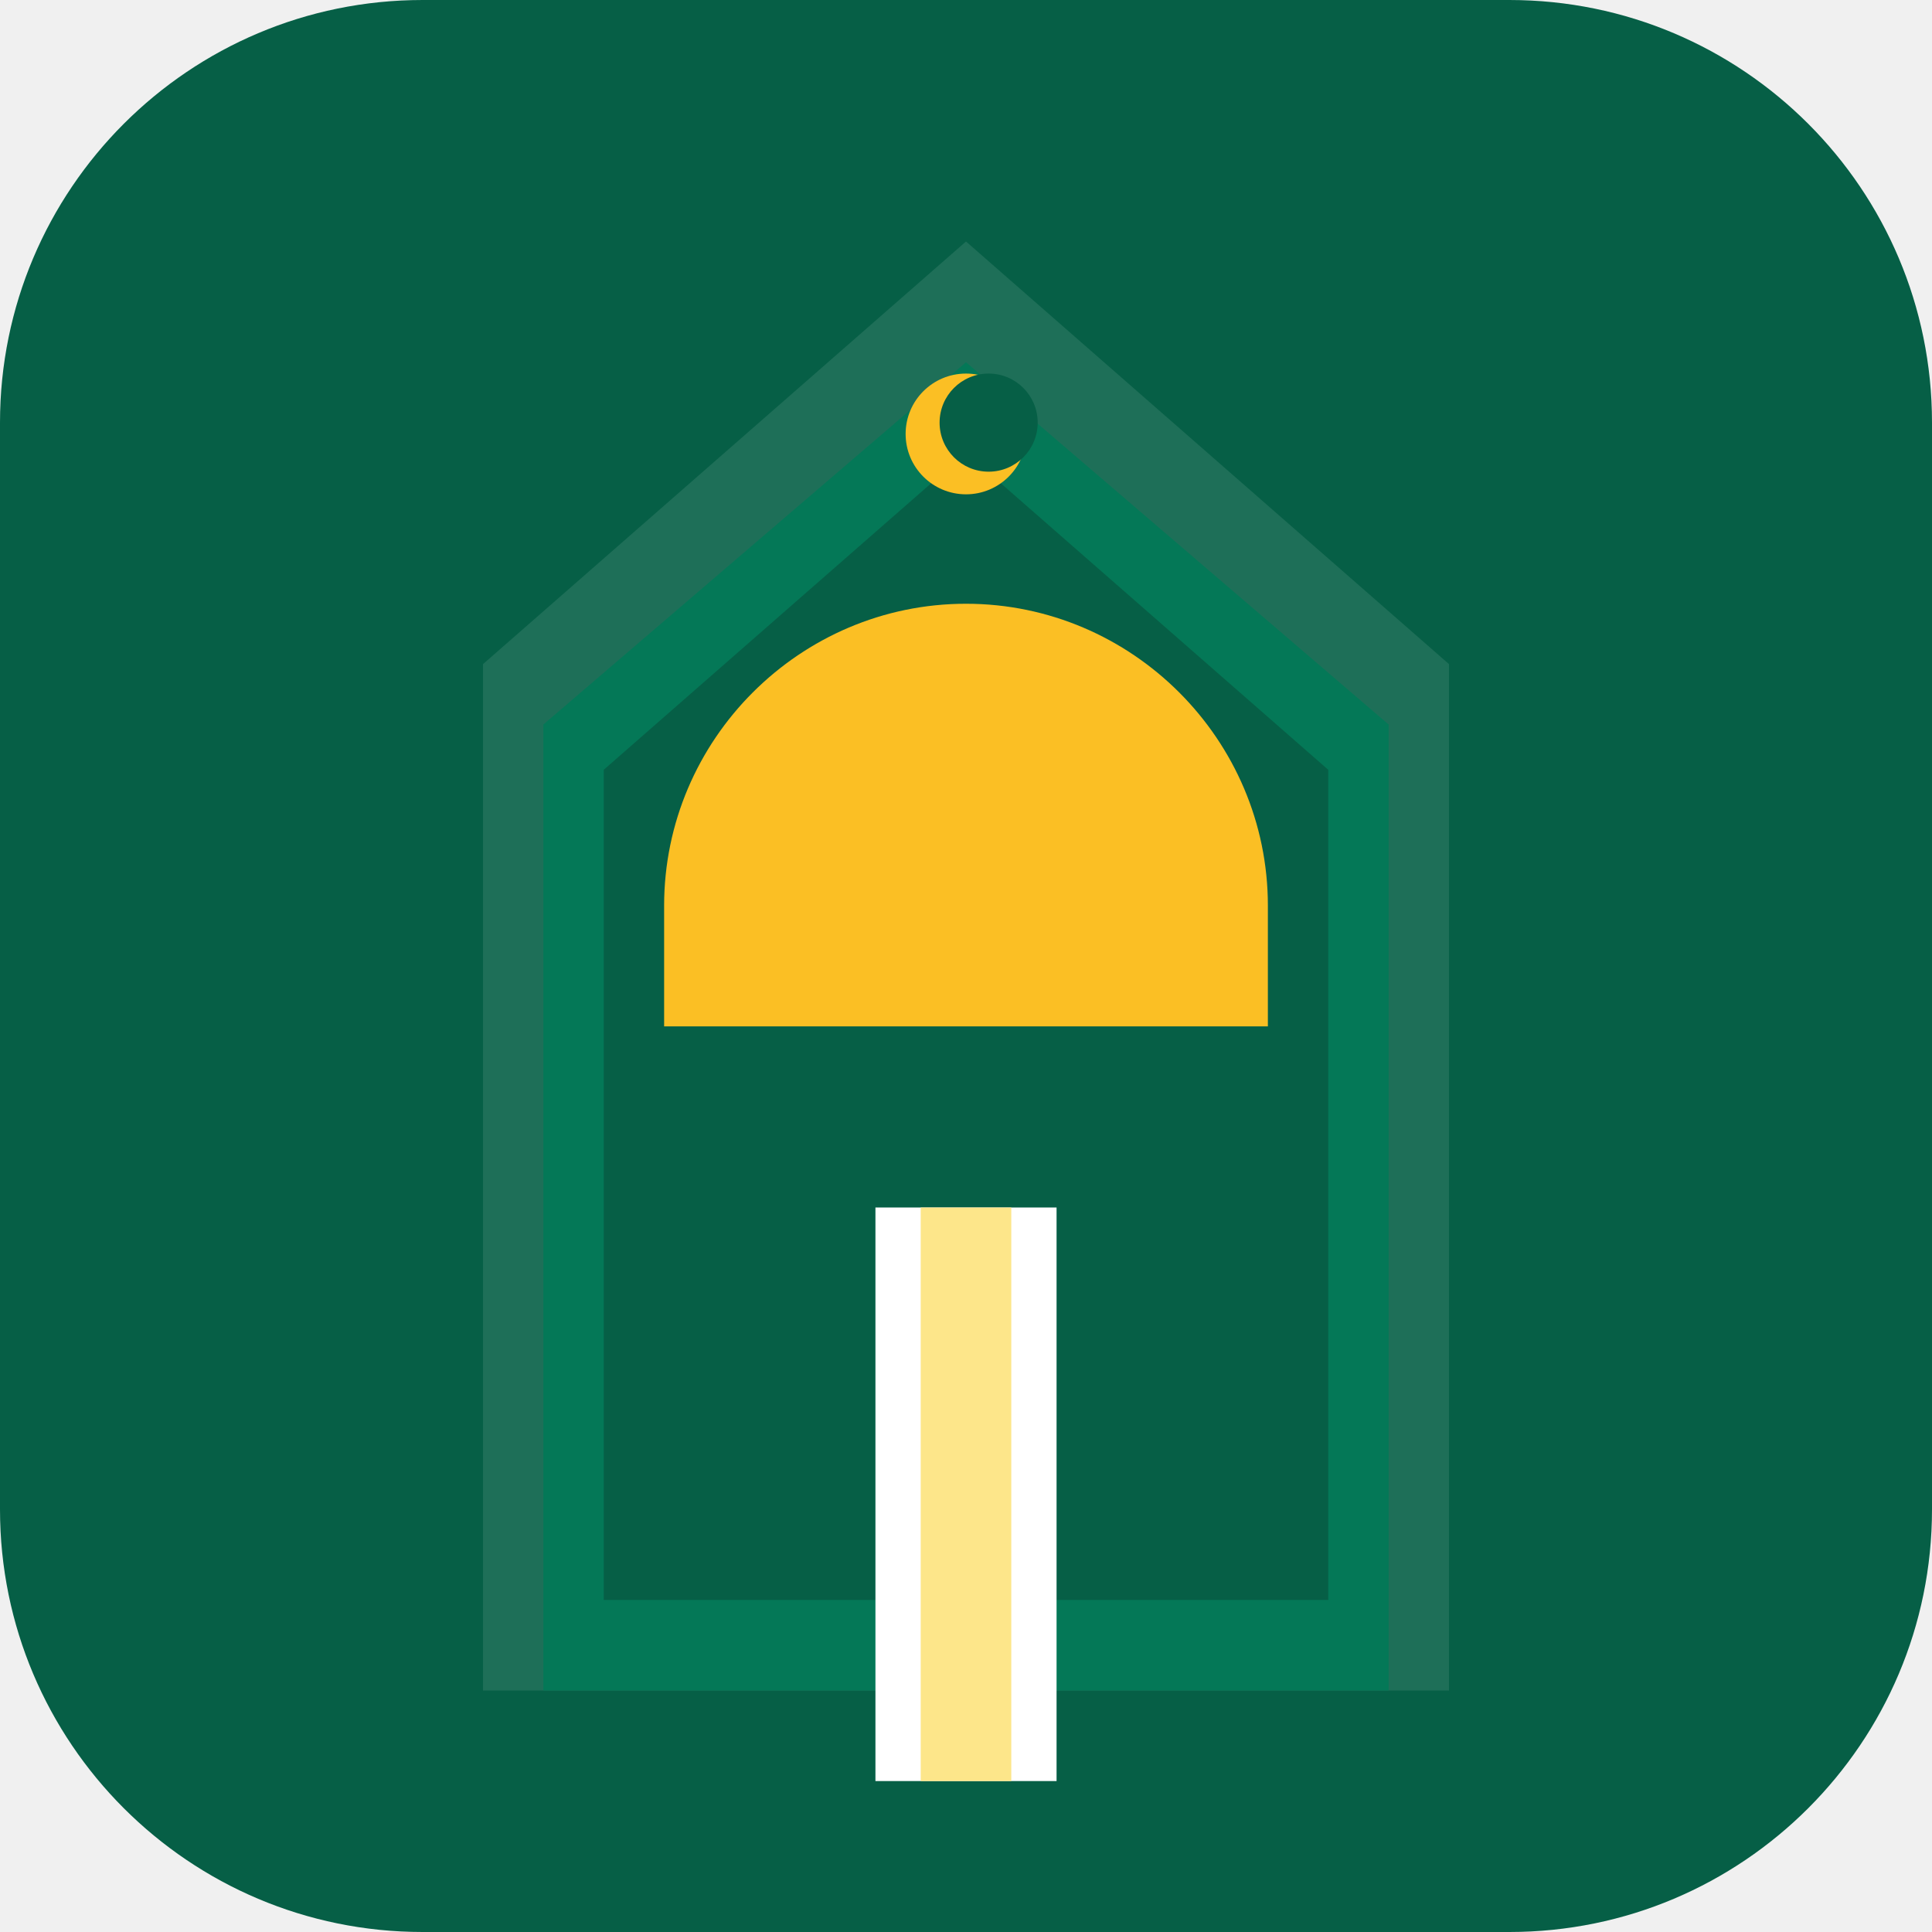
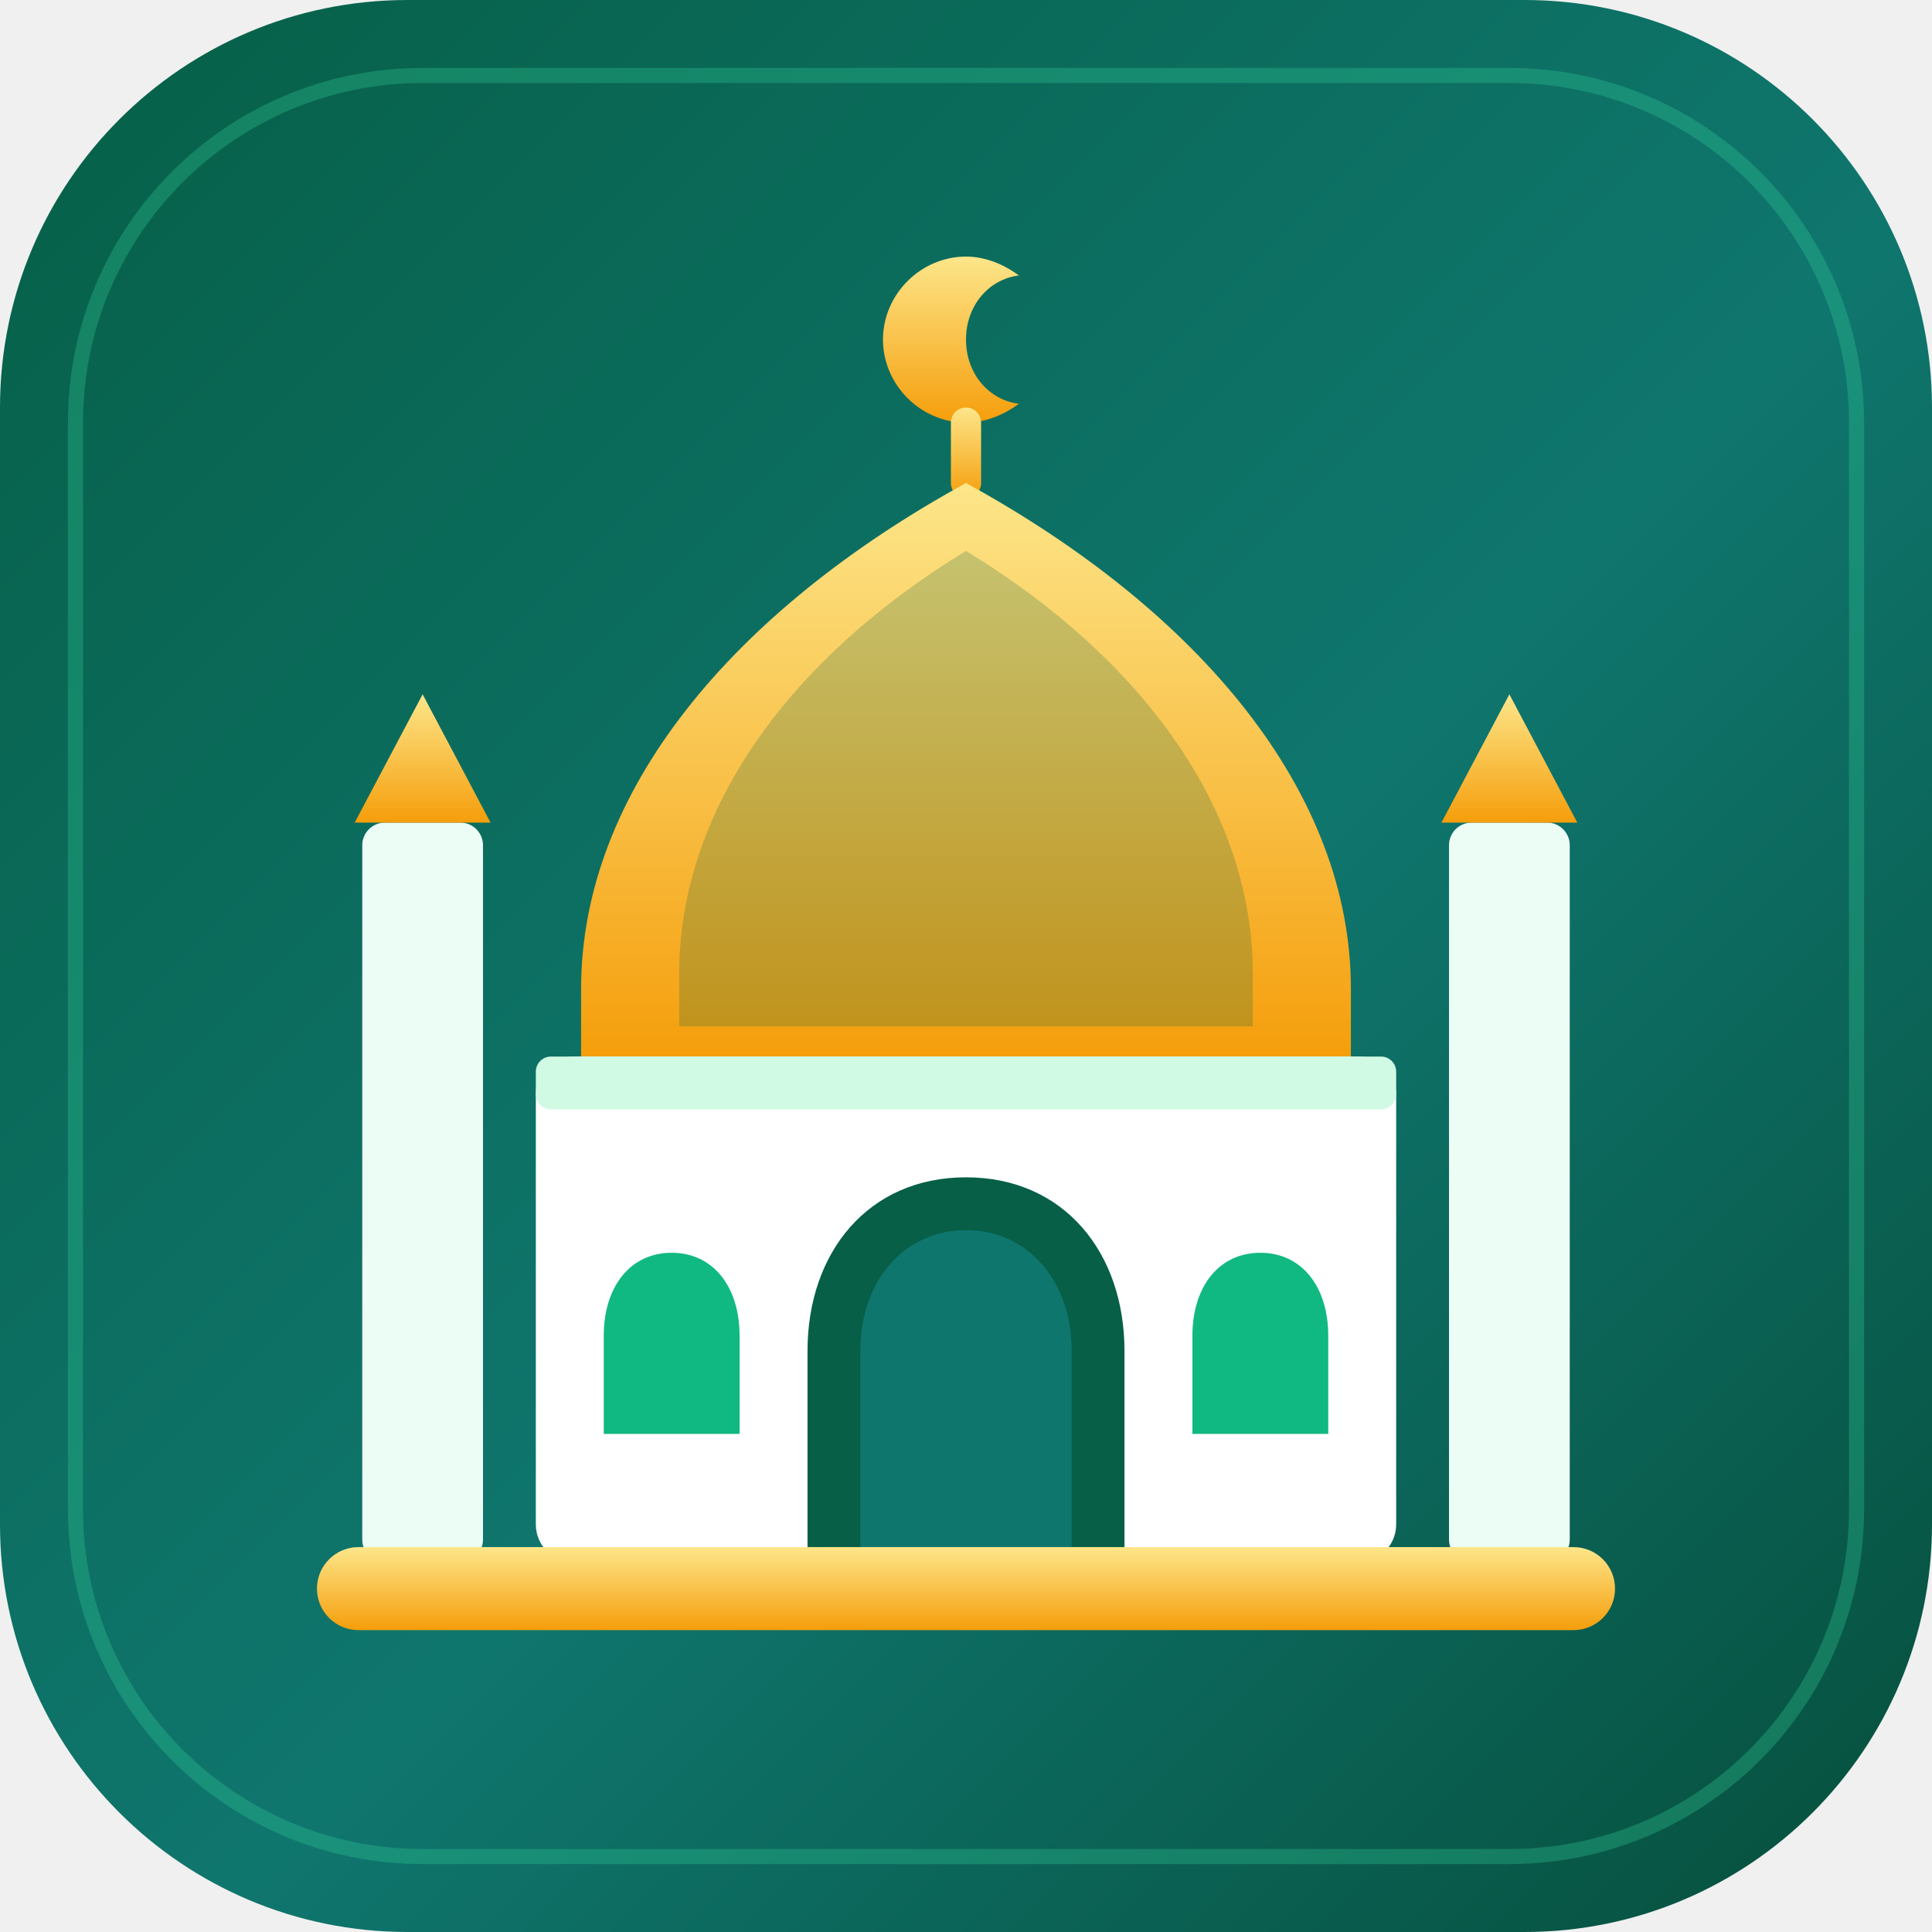
<svg xmlns="http://www.w3.org/2000/svg" viewBox="0 0 512 512" width="512" height="512">
-   <rect width="512" height="512" rx="112" fill="#065f46" />
-   <path d="M256 64L128 176v272h256V176L256 64z" fill="#ffffff" opacity="0.1" />
-   <path d="M256 96l-112 96v256h224V192L256 96z" fill="#047857" />
-   <path d="M256 120l96 84v220H160V204l96-84z" fill="#065f46" />
-   <path d="M256 160c-44 0-80 36-80 80v32h160v-32c0-44-36-80-80-80z" fill="#fbbf24" />
-   <circle cx="256" cy="115" r="16" fill="#fbbf24" />
-   <circle cx="262" cy="112" r="13" fill="#065f46" />
-   <path d="M232 320h48v152h-48z" fill="#ffffff" />
-   <path d="M244 320h24v152h-24z" fill="#fde68a" />
+   <defs>
+     <linearGradient id="bgGrad" x1="0%" y1="0%" x2="100%" y2="100%">
+       <stop offset="0%" stop-color="#065f46" />
+       <stop offset="55%" stop-color="#0f766e" />
+       <stop offset="100%" stop-color="#064e3b" />
+     </linearGradient>
+     <linearGradient id="goldGrad" x1="0%" y1="0%" x2="0%" y2="100%">
+       <stop offset="0%" stop-color="#fde68a" />
+       <stop offset="100%" stop-color="#f59e0b" />
+     </linearGradient>
+   </defs>
+   <rect width="512" height="512" rx="108" fill="url(#bgGrad)" />
+   <rect x="20" y="20" width="472" height="472" rx="92" fill="none" stroke="#34d399" stroke-opacity="0.3" stroke-width="4" />
+   <path d="M256 68c-12 0-22 10-22 22s10 22 22 22c5 0 10-2 14-5-8-1-14-8-14-17s6-16 14-17c-4-3-9-5-14-5z" fill="url(#goldGrad)" />
+   <rect x="252" y="108" width="8" height="24" rx="4" fill="url(#goldGrad)" />
+   <path d="M256 128c-62 34-102 82-102 134v18h204v-18c0-52-40-100-102-134z" fill="url(#goldGrad)" />
+   <path d="M256 146c-46 28-76 68-76 112v14h152v-14c0-44-30-84-76-112z" fill="#065f46" opacity="0.22" />
+   <rect x="96" y="218" width="32" height="196" rx="6" fill="#ecfdf5" />
+   <path d="M112 184l-18 34h36l-18-34z" fill="url(#goldGrad)" />
+   <rect x="384" y="218" width="32" height="196" rx="6" fill="#ecfdf5" />
+   <path d="M400 184l-18 34h36l-18-34z" fill="url(#goldGrad)" />
+   <rect x="142" y="280" width="228" height="134" rx="10" fill="#ffffff" />
+   <rect x="142" y="280" width="228" height="14" rx="4" fill="#d1fae5" />
+   <path d="M256 312c-26 0-42 20-42 46v56h84v-56c0-26-16-46-42-46z" fill="#065f46" />
+   <path d="M256 326c-16 0-28 13-28 32v56h56v-56c0-19-12-32-28-32z" fill="#0f766e" />
+   <path d="M178 332c-11 0-18 9-18 22v26h36v-26c0-13-7-22-18-22z" fill="#10b981" />
+   <path d="M334 332c-11 0-18 9-18 22v26h36v-26c0-13-7-22-18-22z" fill="#10b981" />
+   <rect x="84" y="410" width="344" height="22" rx="11" fill="url(#goldGrad)" />
</svg>
